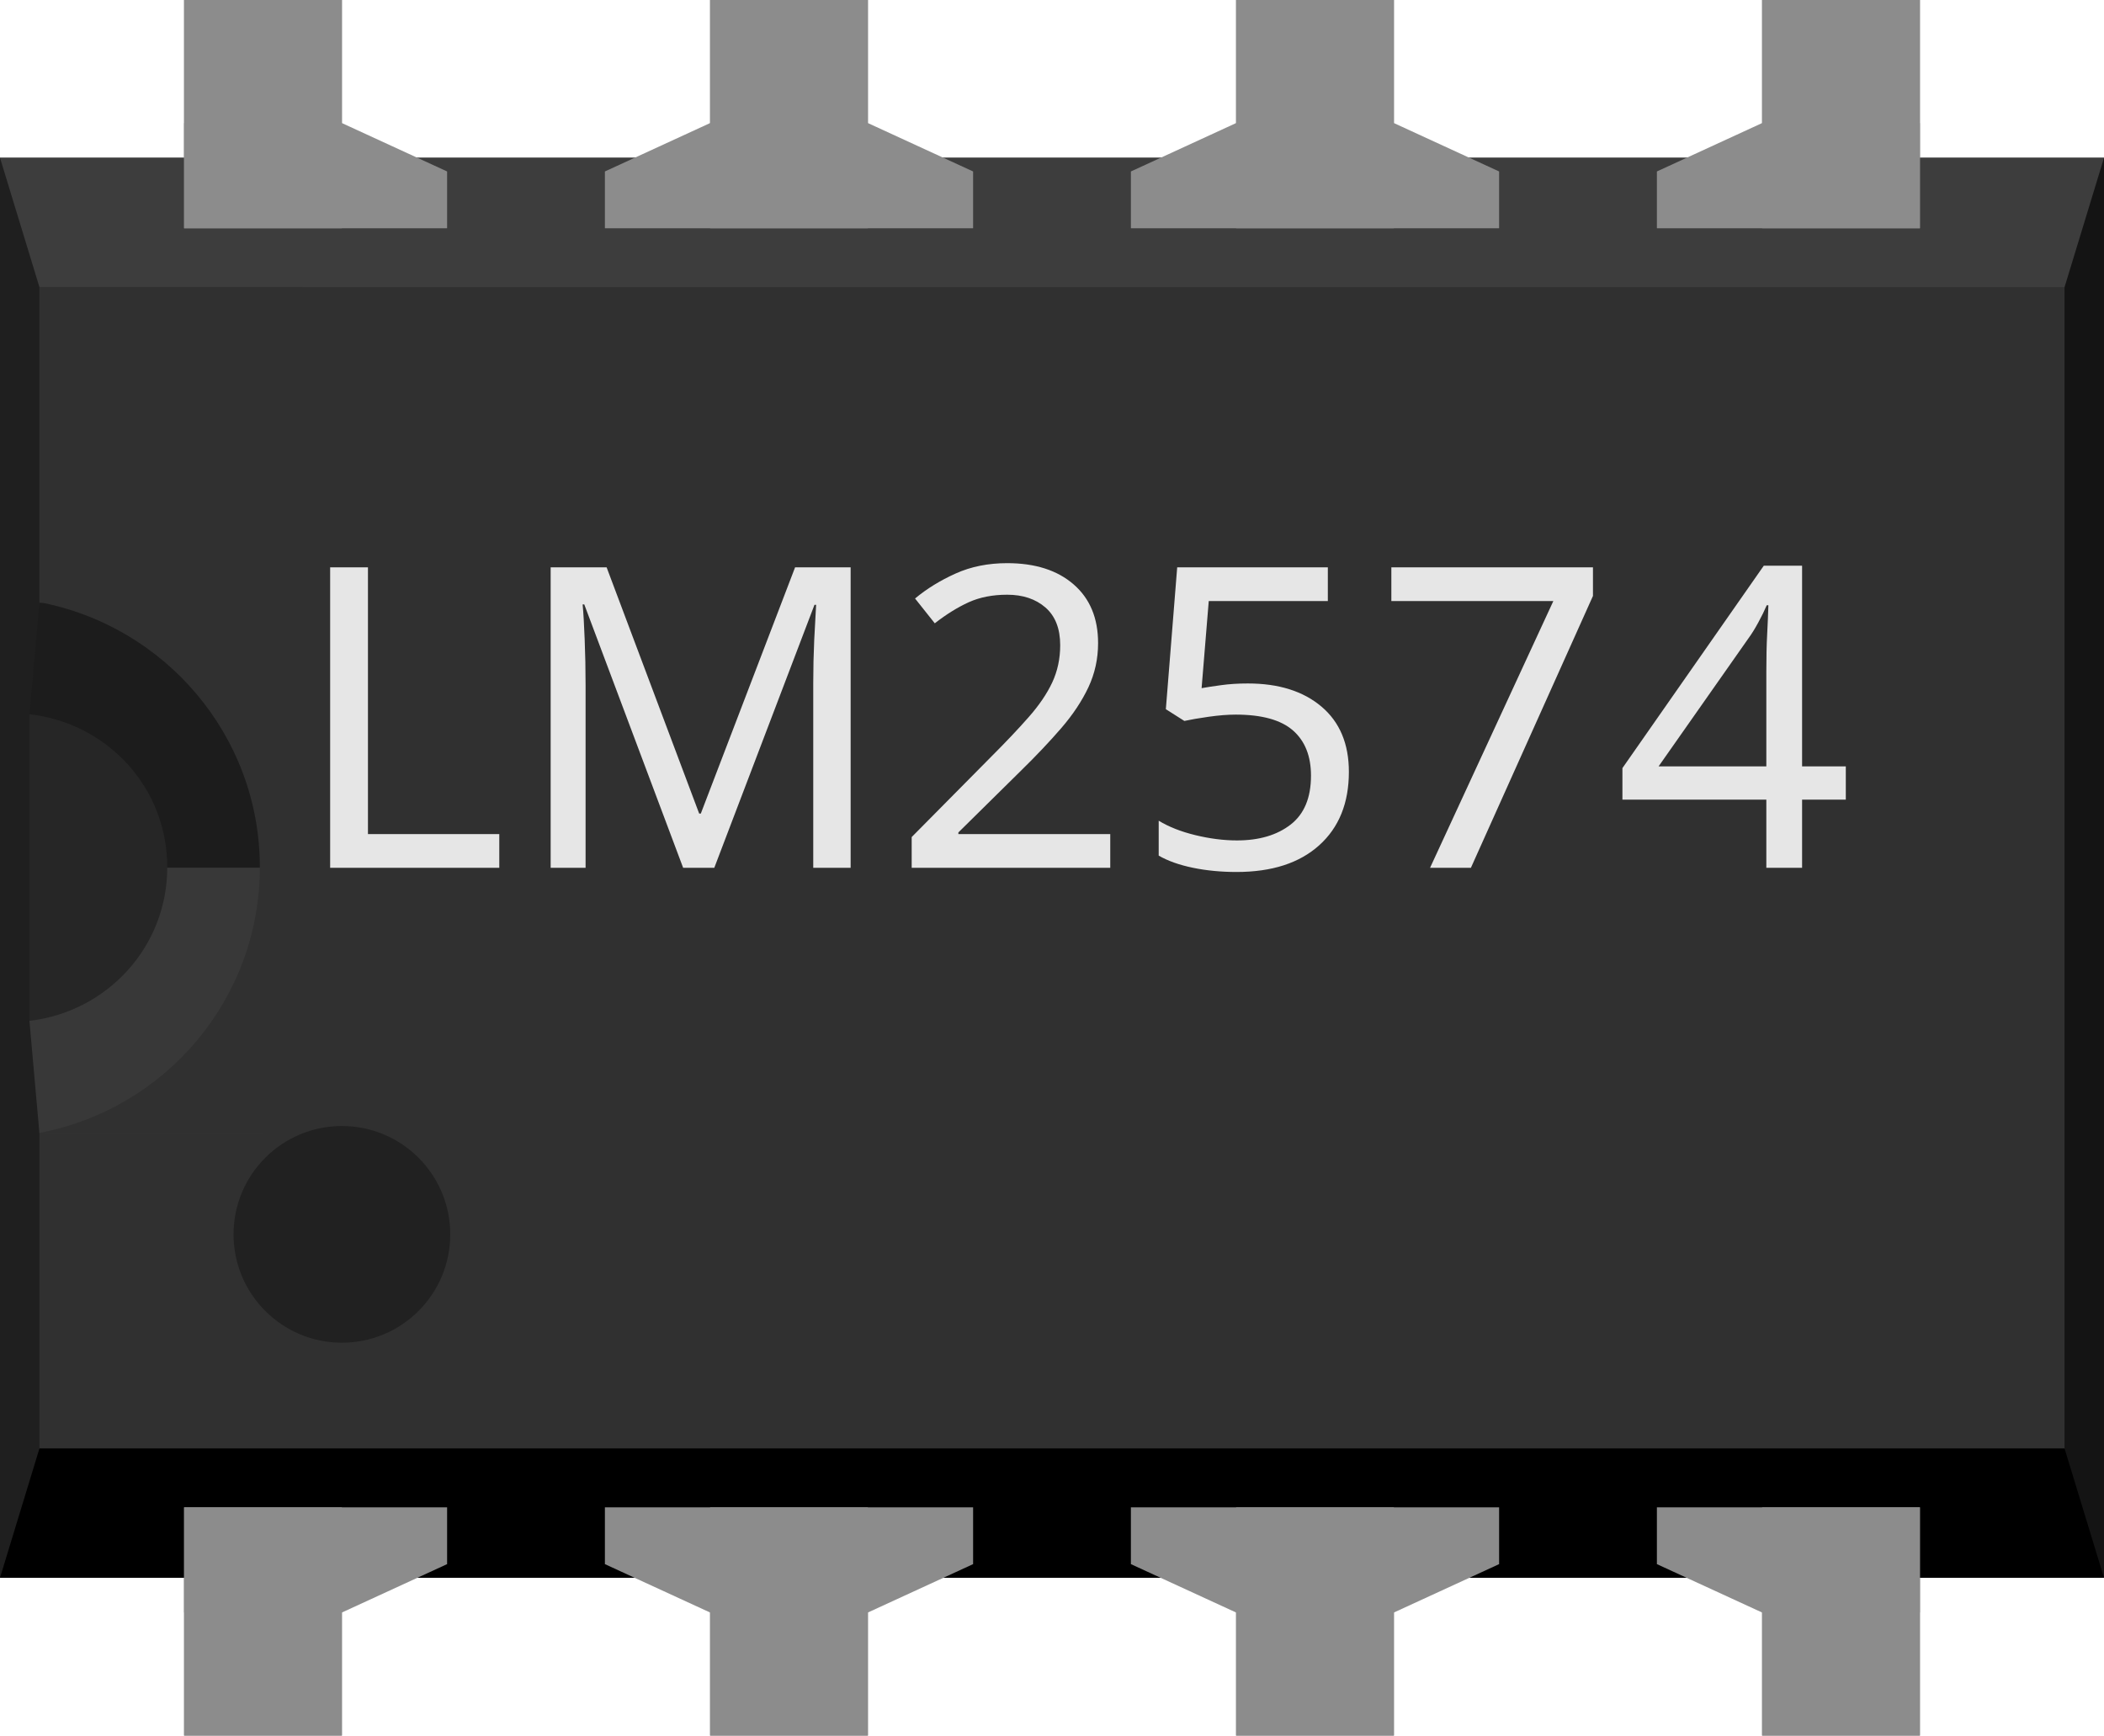
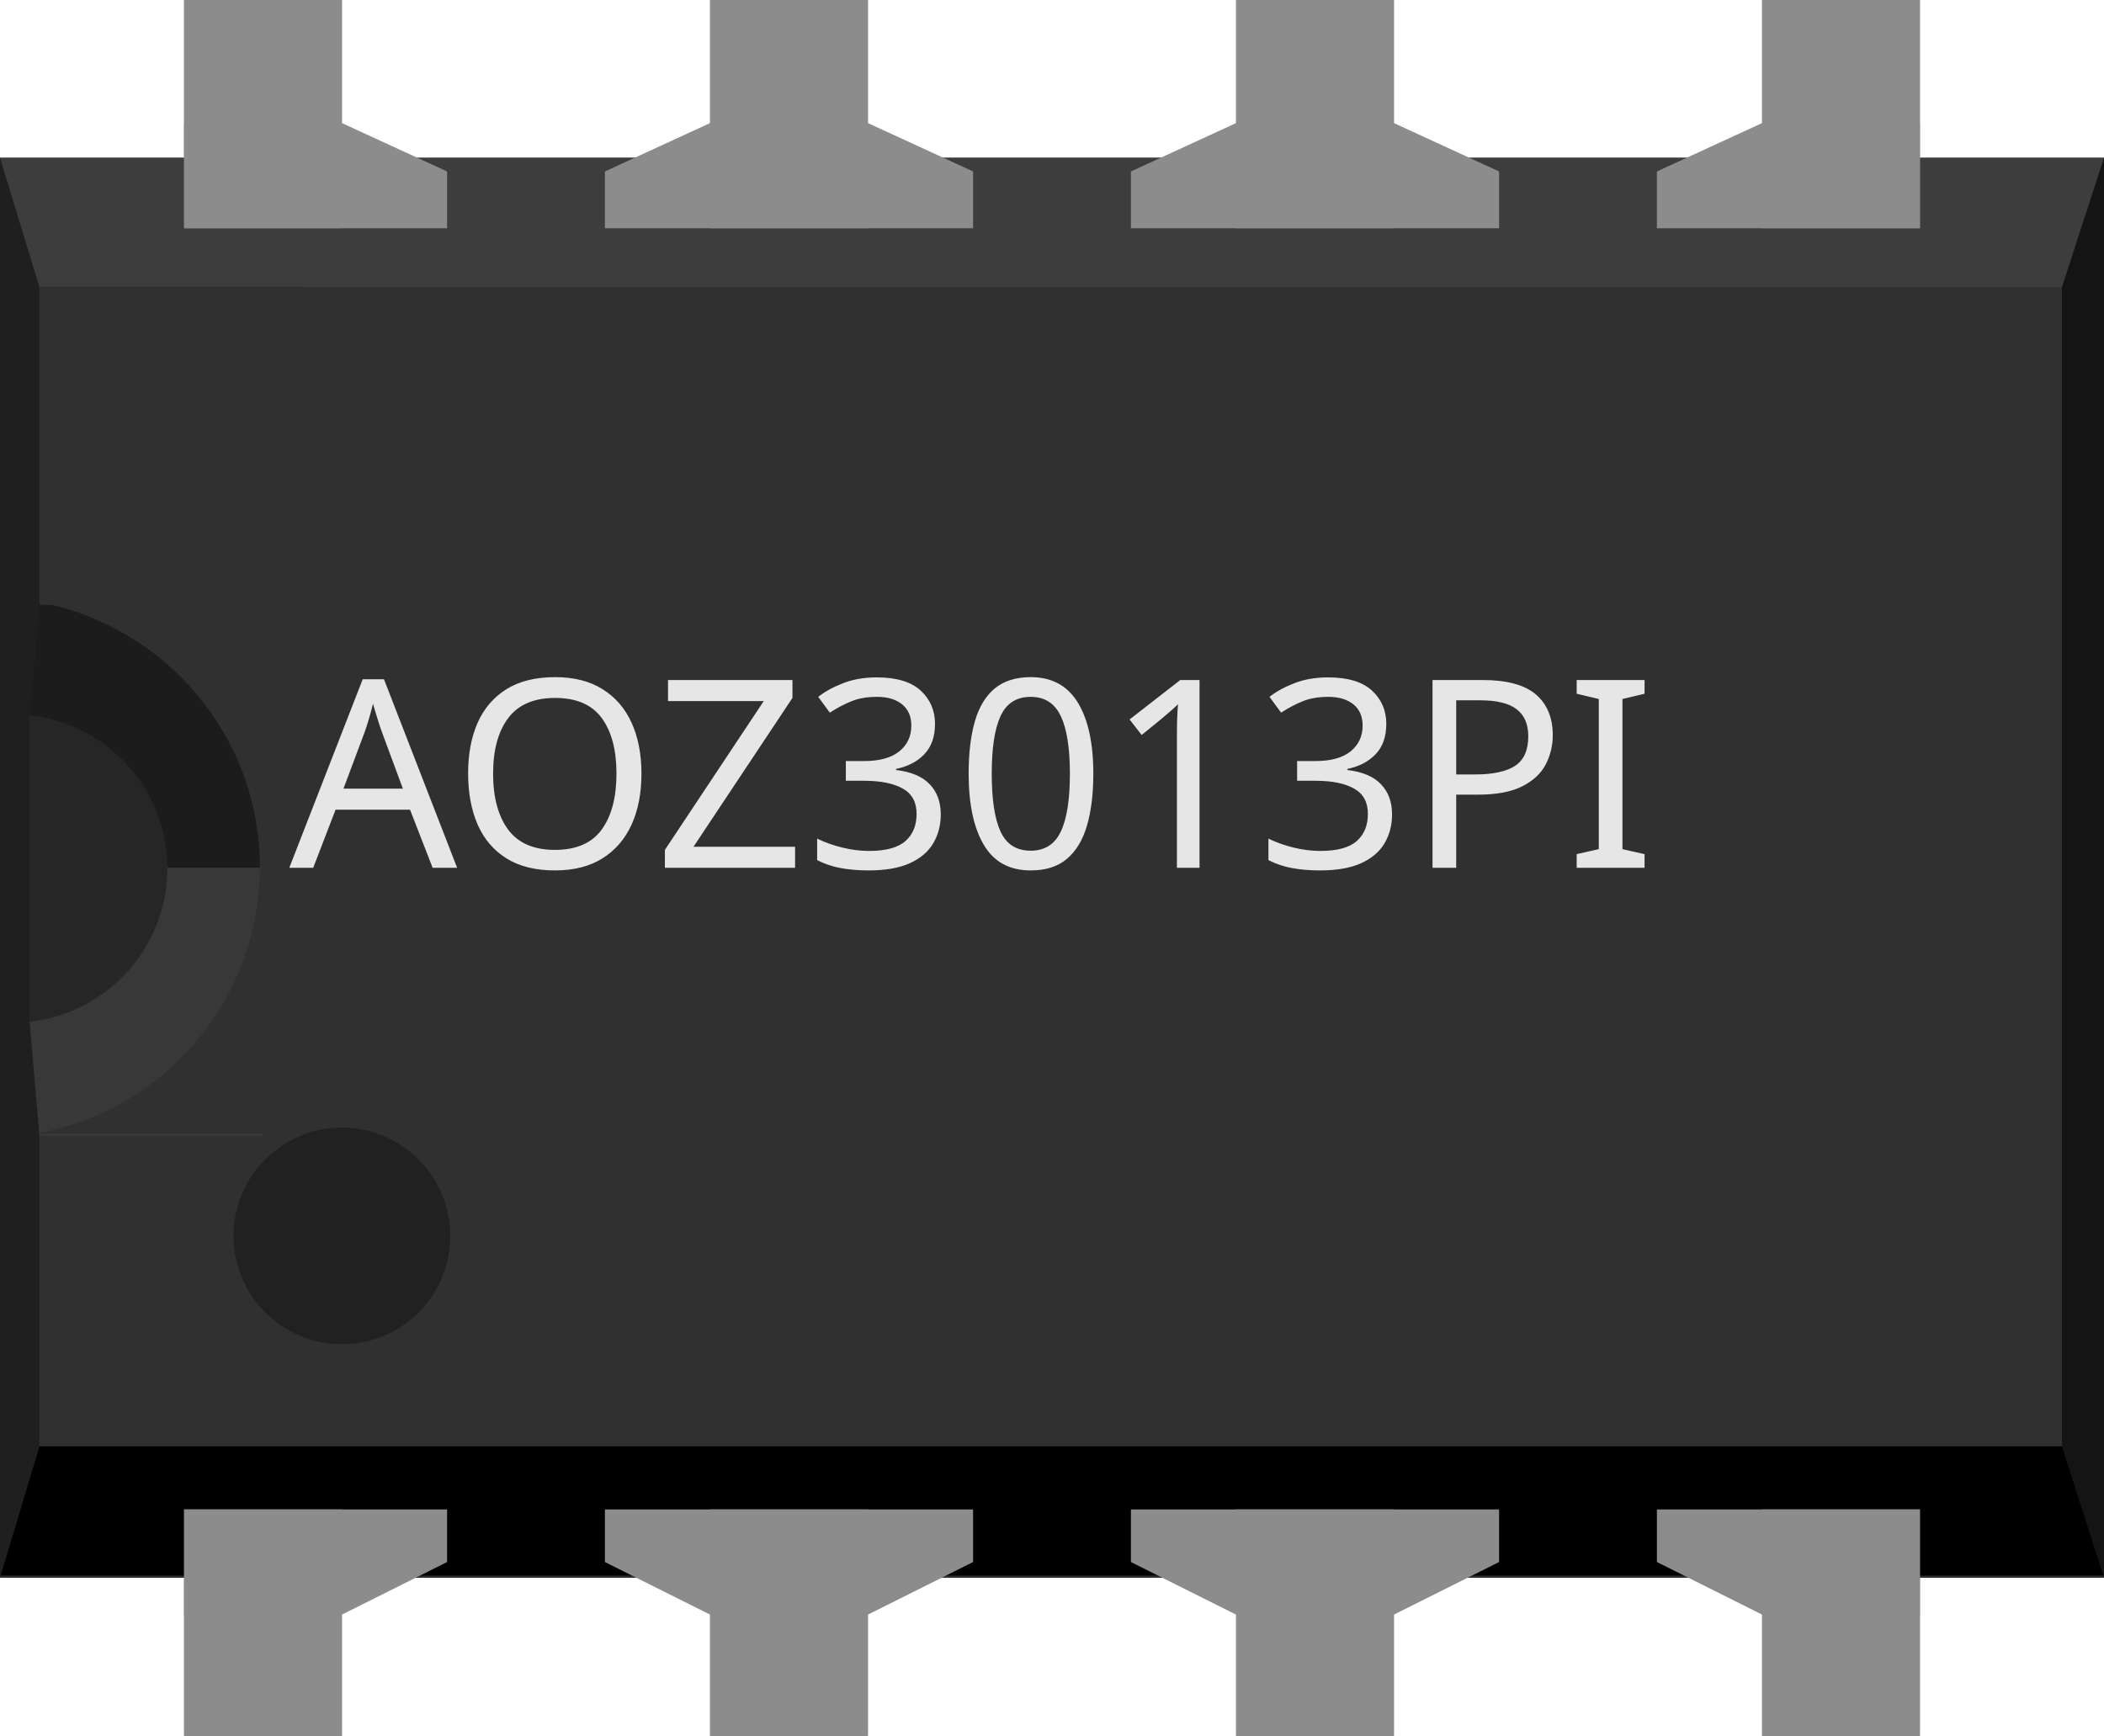
- <svg xmlns="http://www.w3.org/2000/svg" y="0in" x="0in" height="0.33in" version="1.2" viewBox="0 0 400 330" width="0.4in" baseProfile="tiny">
-   <g gorn="0.1" id="breadboard">
-     <rect y="30" x="0" gorn="0.1.0" height="270" id="middle" fill="#303030" width="400" />
-     <rect y="30" x="0" gorn="0.1.1" height="24.6" id="top" fill="#3D3D3D" width="400" />
-     <rect y="275.4" x="0" gorn="0.1.2" height="24.6" id="bottom" fill="#000000" width="400" />
-     <polygon gorn="0.1.3" id="right" points="400,30,392.5,54.6,392.5,275.4,400,300" fill="#141414" />
-     <polygon gorn="0.1.4" id="left" points="0,30,7.5,54.6,7.5,275.4,0,300" fill="#1F1F1F" />
-     <polygon gorn="0.1.5" id="left-upper-rect" points="50,115,7.5,114.6,5.6,135.8,5.6,165,50,165" fill="#1C1C1C" />
-     <polygon gorn="0.1.6" id="left-lower-rect" points="7.5,215.5,50,215.5,50,165,5.6,165,5.6,194.2" fill="#383838" />
-     <path gorn="0.1.7" id="slot" d="M5.6,135.8l0,58.3c14.7,-1.7,26.2,-14,26.2,-29.2C31.8,149.7,20.4,137.5,5.6,135.8z" fill="#262626" />
-     <path gorn="0.1.8" id="cover" d="M7.5,54.6L7.5,114.5c23.8,4.5,41.9,25.3,41.9,50.4c0,25.1,-18,46,-41.9,50.5L7.5,215.5l50,0L57.5,54.6L7.5,54.6z" fill="#303030" />
-     <circle cx="65" cy="234.7" fill="#212121" r="20.6" />
-     <text text-anchor="start" y="165" x="55" gorn="0.1.10" stroke="none" font-size="80" id="label" fill="#e6e6e6" font-family="OCRA">LM2574</text>
-     <rect y="286.6" x="35" gorn="0.1.11" height="43.4" id="connector0pin" fill="#8C8C8C" width="30" />
-     <rect y="300" x="35" gorn="0.1.12" height="30" id="connector0terminal" fill="#8C8C8C" width="30" />
-     <polygon points="35,286.6,35,306.6,65,306.6,85,297.4,85,286.6" fill="#8C8C8C" />
-     <rect x="35" gorn="0.1.14" height="43.4" id="connector7pin" fill="#8C8C8C" width="30" />
-     <rect x="35" gorn="0.1.15" height="30" id="connector7terminal" fill="#8C8C8C" width="30" />
-     <polygon points="85,43.4,85,32.6,65,23.4,35,23.4,35,43.4" fill="#8C8C8C" />
-     <rect y="286.6" x="335" gorn="0.1.17" height="43.4" id="connector3pin" fill="#8C8C8C" width="30" />
-     <rect y="300" x="335" gorn="0.1.18" height="30" id="connector3terminal" fill="#8C8C8C" width="30" />
-     <polygon points="315,286.6,315,297.4,335,306.6,365,306.6,365,286.6" fill="#8C8C8C" />
-     <rect y="0" x="335" gorn="0.1.20" height="43.4" id="connector4pin" fill="#8C8C8C" width="30" />
-     <rect y="0" x="335" gorn="0.1.21" height="30" id="connector4terminal" fill="#8C8C8C" width="30" />
-     <polygon points="365,43.4,365,23.4,335,23.4,315,32.6,315,43.4" fill="#8C8C8C" />
-     <rect y="0" x="135" gorn="0.1.23" height="43.4" id="connector6pin" fill="#8C8C8C" width="30" />
-     <rect x="135" gorn="0.1.24" height="30" id="connector6terminal" fill="#8C8C8C" width="30" />
-     <polygon points="185,43.4,185,32.6,165,23.4,135,23.4,115,32.6,115,43.4" fill="#8C8C8C" />
-     <rect y="0" x="235" gorn="0.1.26" height="43.4" id="connector5pin" fill="#8C8C8C" width="30" />
-     <rect x="235" gorn="0.1.27" height="30" id="connector5terminal" fill="#8C8C8C" width="30" />
-     <polygon points="285,43.4,285,32.6,265,23.4,235,23.4,215,32.6,215,43.4" fill="#8C8C8C" />
-     <rect y="286.6" x="135" gorn="0.1.29" height="43.4" id="connector1pin" fill="#8C8C8C" width="30" />
-     <rect y="300" x="135" gorn="0.1.30" height="30" id="connector1terminal" fill="#8C8C8C" width="30" />
-     <polygon points="115,286.6,115,297.4,135,306.6,165,306.6,185,297.4,185,286.6" fill="#8C8C8C" />
-     <rect y="286.6" x="235" gorn="0.1.32" height="43.4" id="connector2pin" fill="#8C8C8C" width="30" />
-     <rect y="300" x="235" gorn="0.1.33" height="30" id="connector2terminal" fill="#8C8C8C" width="30" />
-     <polygon points="215,286.6,215,297.4,235,306.6,265,306.6,285,297.4,285,286.6" fill="#8C8C8C" />
+ <svg xmlns="http://www.w3.org/2000/svg" width=".4in" height=".33in" baseProfile="tiny" version="1.2" viewBox="0 0 400 330">
+   <rect y="30" width="400" height="270" fill="#303030" />
+   <rect y="30" width="400" height="24.6" fill="#3D3D3D" />
+   <rect y="275" width="400" height="24.6" />
+   <polygon points="400 30 392 54.6 392 275 400 300" fill="#141414" />
+   <polygon points="0 30 7.5 54.6 7.5 275 0 300" fill="#1F1F1F" />
+   <polygon points="50 115 7.5 115 5.6 136 5.6 165 50 165" fill="#1C1C1C" />
+   <polygon points="7.5 216 50 216 50 165 5.6 165 5.6 194" fill="#383838" />
+   <path d="m5.6 136v58.3c14.7-1.7 26.2-14 26.2-29.2s-11.4-27.4-26.2-29.1z" fill="#262626" />
+   <path d="m7.5 54.6v59.9c23.8 4.5 41.9 25.3 41.9 50.4s-18 46-41.9 50.5v0.1h50v-161h-50z" fill="#303030" />
+   <circle cx="65" cy="235" r="20.6" fill="#212121" />
+   <text x="55" y="165" fill="#e6e6e6" font-family="OCRA" font-size="50">AOZ3013PI</text>
+   <g fill="#8C8C8C">
+     <rect x="35" y="287" width="30" height="43.4" />
+     <rect x="35" y="300" width="30" height="30" />
+     <polygon points="35 287 35 307 65 307 85 297 85 287" />
+     <rect x="35" width="30" height="43.4" />
+     <rect x="35" width="30" height="30" />
+     <polygon points="85 43.4 85 32.6 65 23.4 35 23.4 35 43.4" />
+     <rect x="335" y="287" width="30" height="43.4" />
+     <rect x="335" y="300" width="30" height="30" />
+     <polygon points="315 287 315 297 335 307 365 307 365 287" />
+     <rect x="335" width="30" height="43.4" />
+     <rect x="335" width="30" height="30" />
+     <polygon points="365 43.4 365 23.4 335 23.4 315 32.6 315 43.4" />
+     <rect x="135" width="30" height="43.4" />
+     <rect x="135" width="30" height="30" />
+     <polygon points="185 43.4 185 32.6 165 23.4 135 23.4 115 32.6 115 43.4" />
+     <rect x="235" width="30" height="43.4" />
+     <rect x="235" width="30" height="30" />
+     <polygon points="285 43.4 285 32.6 265 23.4 235 23.4 215 32.6 215 43.4" />
+     <rect x="135" y="287" width="30" height="43.4" />
+     <rect x="135" y="300" width="30" height="30" />
+     <polygon points="115 287 115 297 135 307 165 307 185 297 185 287" />
+     <rect x="235" y="287" width="30" height="43.4" />
+     <rect x="235" y="300" width="30" height="30" />
+     <polygon points="215 287 215 297 235 307 265 307 285 297 285 287" />
  </g>
</svg>
